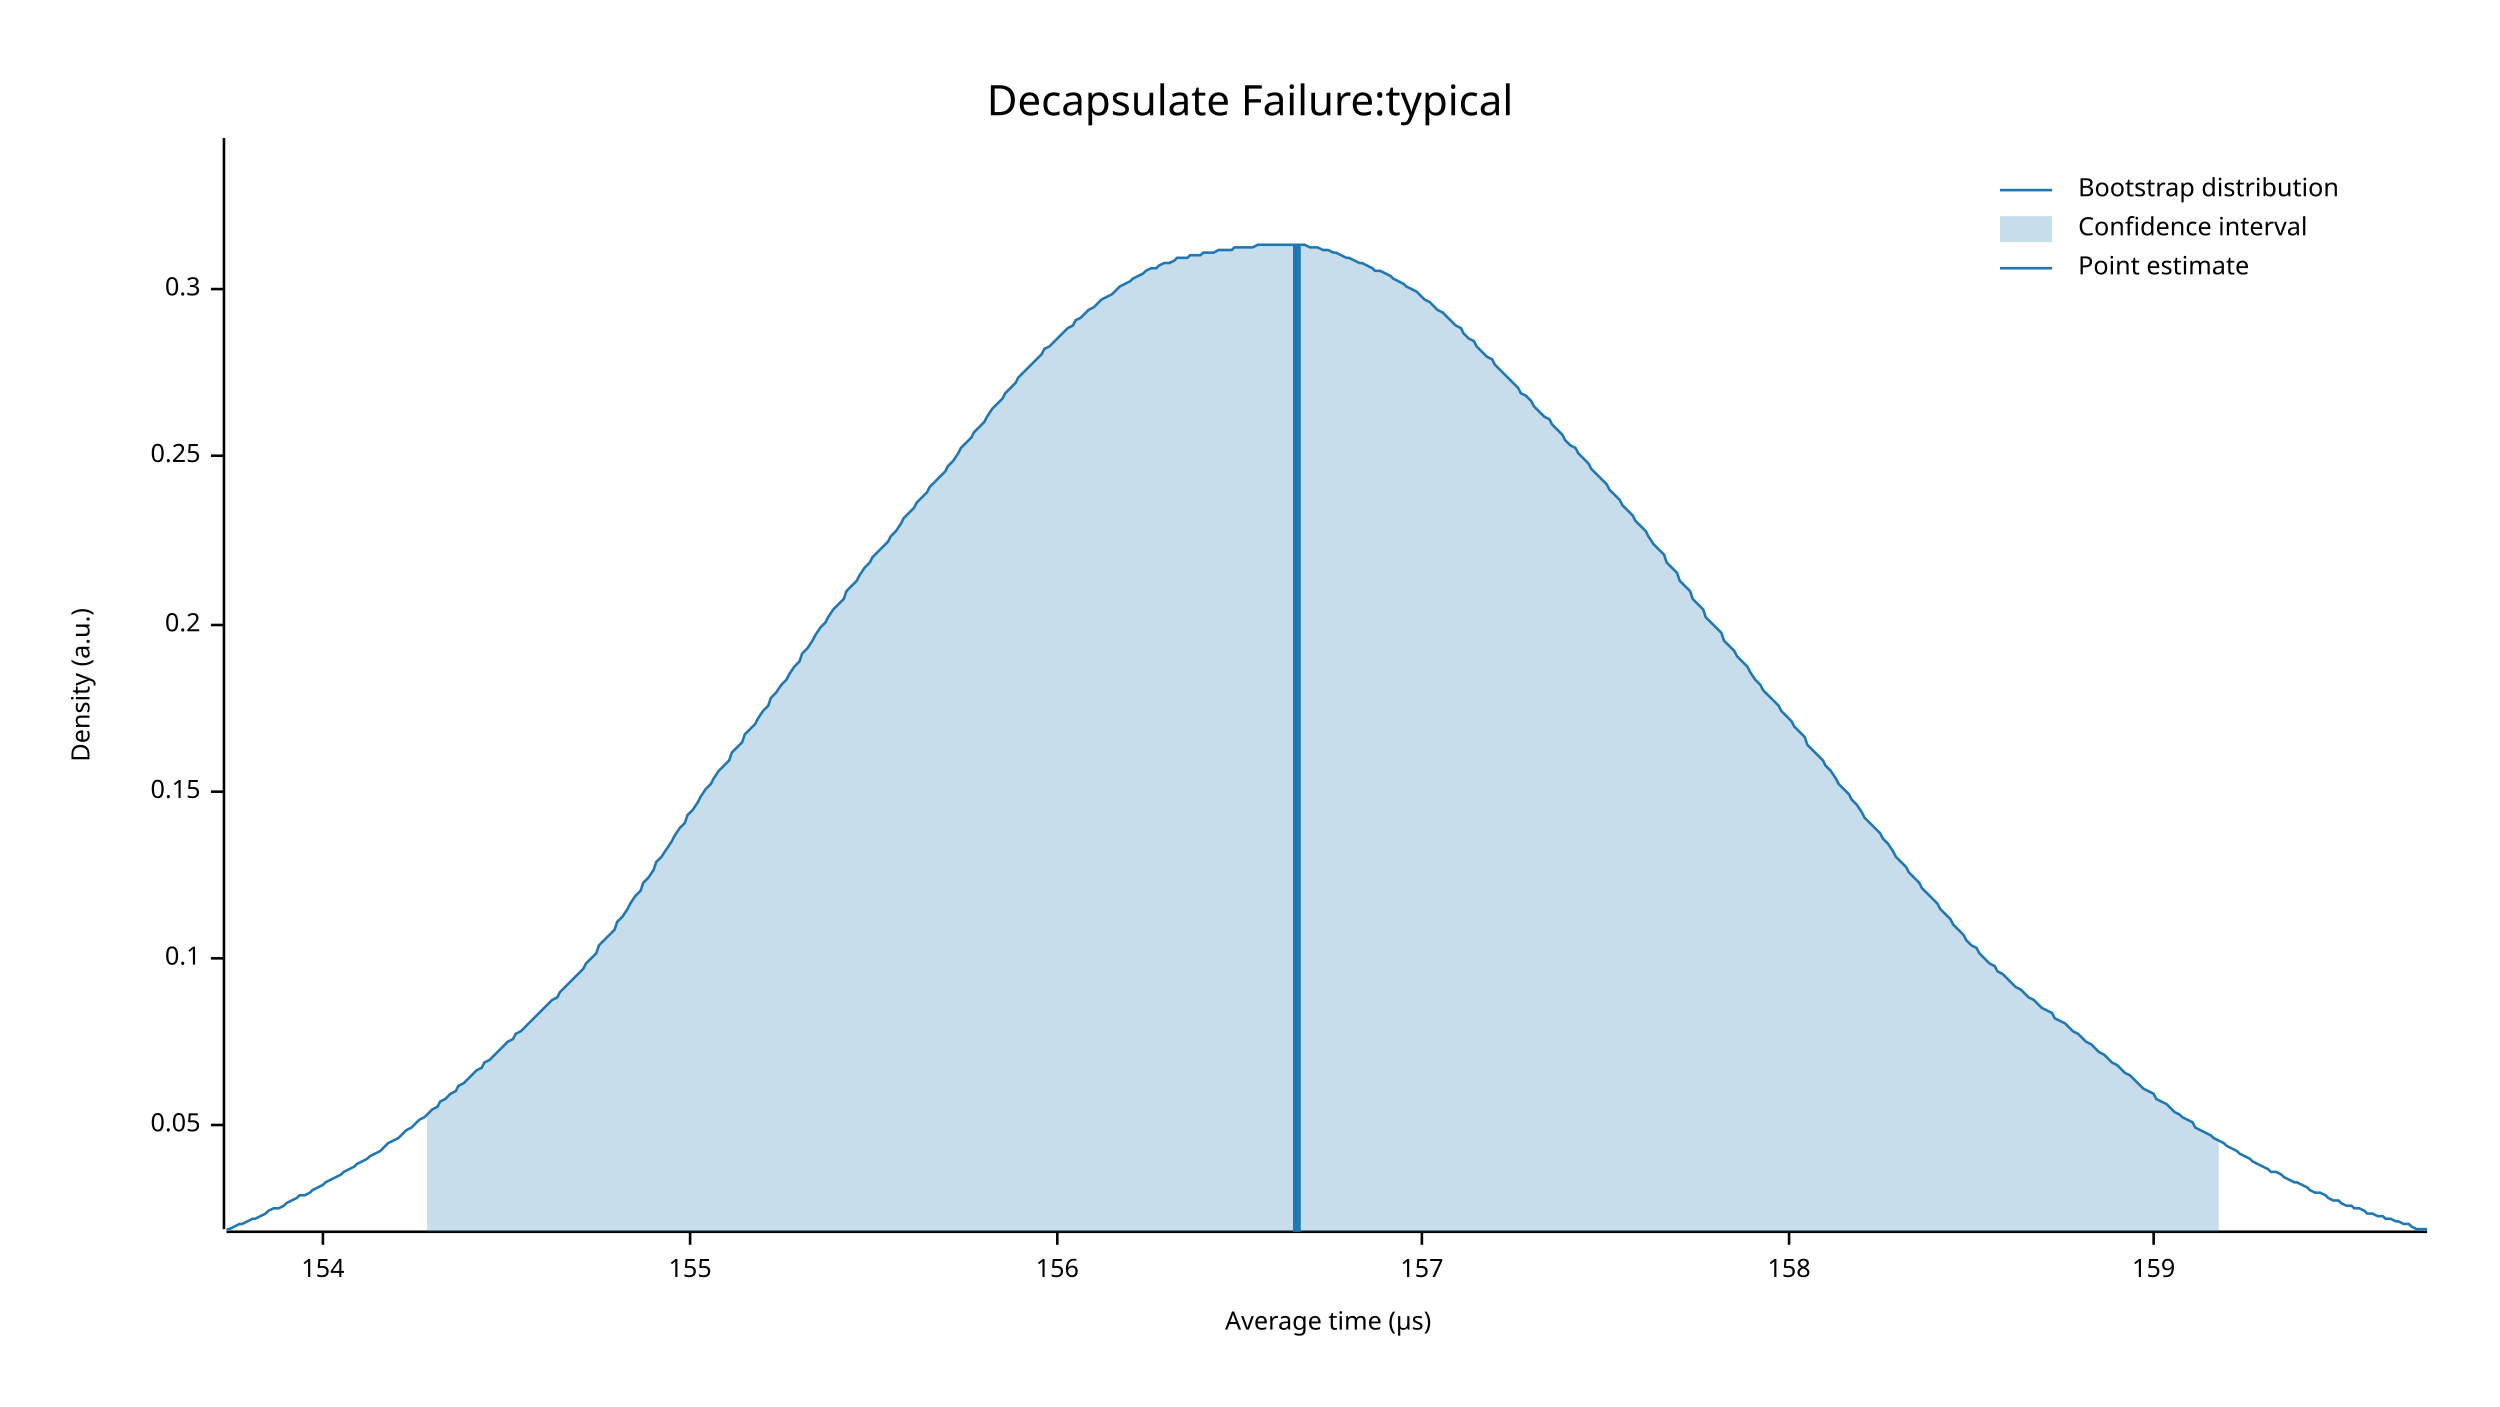
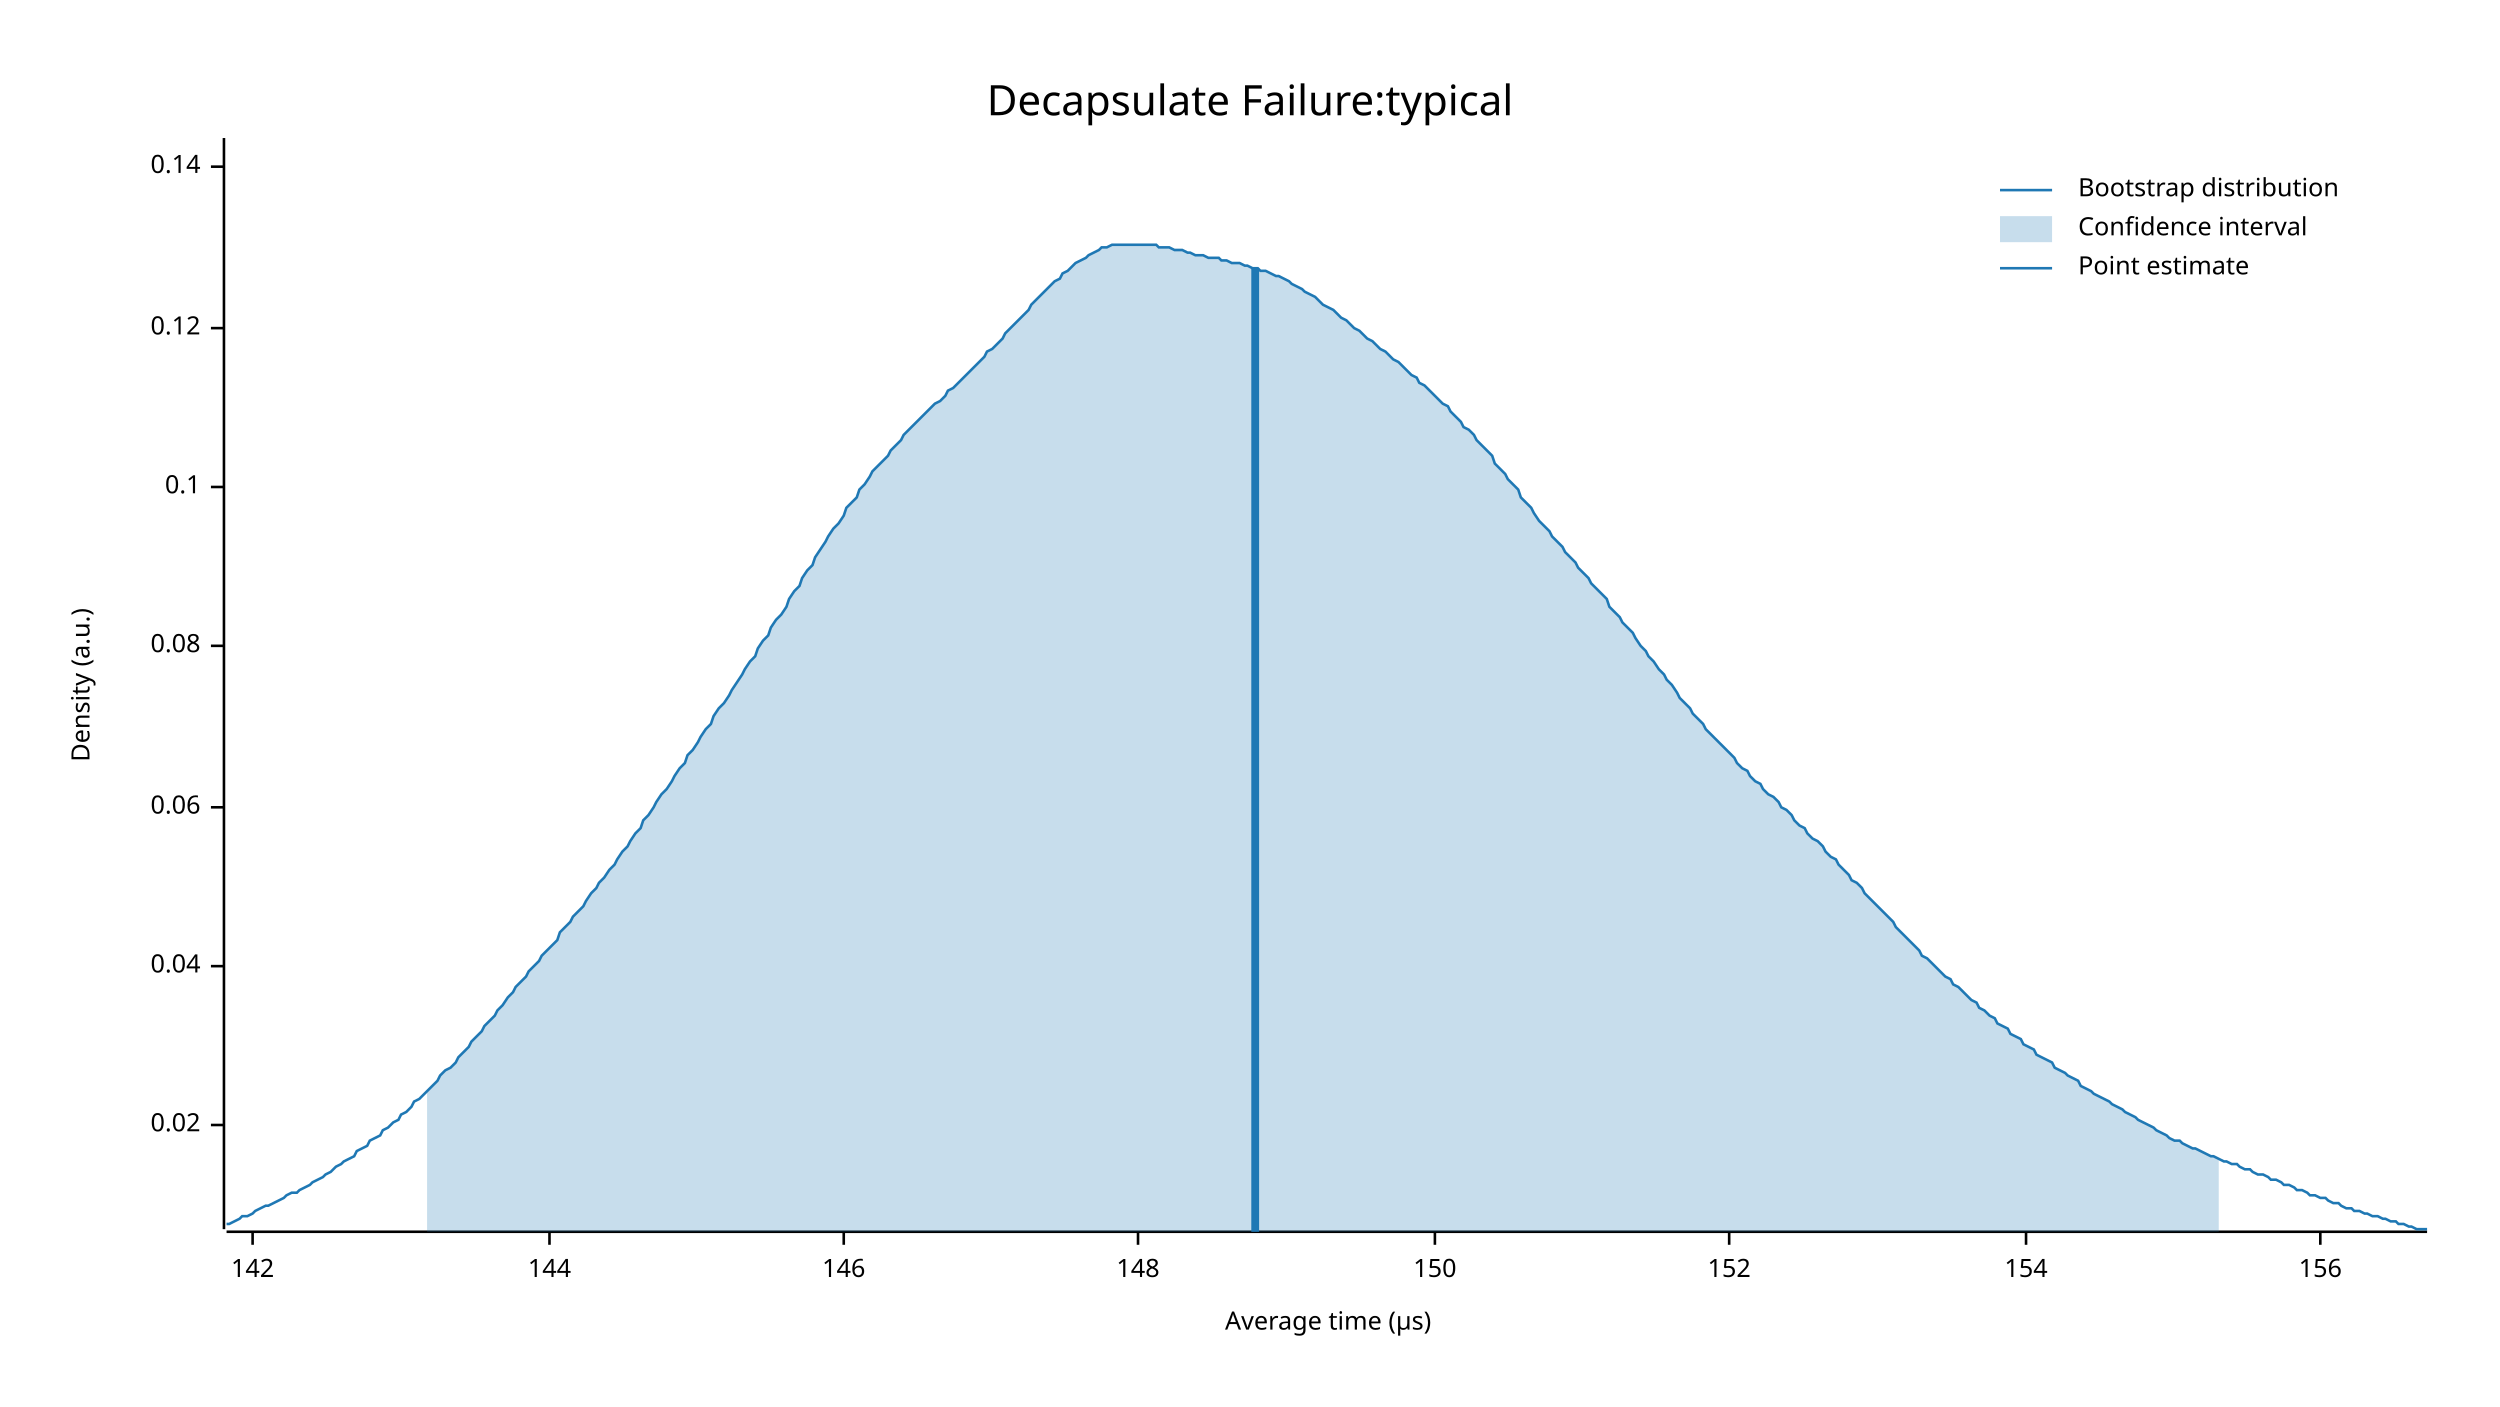
<svg xmlns="http://www.w3.org/2000/svg" width="960" height="540" viewBox="0 0 960 540">
  <text x="480" y="32" dy="0.76em" text-anchor="middle" font-family="sans-serif" font-size="16.129" opacity="1" fill="#000000">
Decapsulate Failure:typical
</text>
  <text x="27" y="263" dy="0.76em" text-anchor="middle" font-family="sans-serif" font-size="9.677" opacity="1" fill="#000000" transform="rotate(270, 27, 263)">
Density (a.u.)
</text>
  <text x="510" y="513" dy="-0.5ex" text-anchor="middle" font-family="sans-serif" font-size="9.677" opacity="1" fill="#000000">
Average time (µs)
</text>
  <polyline fill="none" opacity="1" stroke="#000000" stroke-width="1" points="86,53 86,472 " />
  <text x="77" y="432" dy="0.5ex" text-anchor="end" font-family="sans-serif" font-size="9.677" opacity="1" fill="#000000">
- 0.05
+ 0.02
</text>
  <polyline fill="none" opacity="1" stroke="#000000" stroke-width="1" points="81,432 86,432 " />
-   <text x="77" y="368" dy="0.5ex" text-anchor="end" font-family="sans-serif" font-size="9.677" opacity="1" fill="#000000">
+   <text x="77" y="371" dy="0.5ex" text-anchor="end" font-family="sans-serif" font-size="9.677" opacity="1" fill="#000000">
+ 0.04
+ </text>
+   <polyline fill="none" opacity="1" stroke="#000000" stroke-width="1" points="81,371 86,371 " />
+   <text x="77" y="310" dy="0.5ex" text-anchor="end" font-family="sans-serif" font-size="9.677" opacity="1" fill="#000000">
+ 0.06
+ </text>
+   <polyline fill="none" opacity="1" stroke="#000000" stroke-width="1" points="81,310 86,310 " />
+   <text x="77" y="248" dy="0.5ex" text-anchor="end" font-family="sans-serif" font-size="9.677" opacity="1" fill="#000000">
+ 0.08
+ </text>
+   <polyline fill="none" opacity="1" stroke="#000000" stroke-width="1" points="81,248 86,248 " />
+   <text x="77" y="187" dy="0.5ex" text-anchor="end" font-family="sans-serif" font-size="9.677" opacity="1" fill="#000000">
0.1
</text>
-   <polyline fill="none" opacity="1" stroke="#000000" stroke-width="1" points="81,368 86,368 " />
-   <text x="77" y="304" dy="0.5ex" text-anchor="end" font-family="sans-serif" font-size="9.677" opacity="1" fill="#000000">
- 0.15
+   <polyline fill="none" opacity="1" stroke="#000000" stroke-width="1" points="81,187 86,187 " />
+   <text x="77" y="126" dy="0.5ex" text-anchor="end" font-family="sans-serif" font-size="9.677" opacity="1" fill="#000000">
+ 0.12
</text>
-   <polyline fill="none" opacity="1" stroke="#000000" stroke-width="1" points="81,304 86,304 " />
-   <text x="77" y="240" dy="0.5ex" text-anchor="end" font-family="sans-serif" font-size="9.677" opacity="1" fill="#000000">
- 0.2
+   <polyline fill="none" opacity="1" stroke="#000000" stroke-width="1" points="81,126 86,126 " />
+   <text x="77" y="64" dy="0.5ex" text-anchor="end" font-family="sans-serif" font-size="9.677" opacity="1" fill="#000000">
+ 0.14
</text>
-   <polyline fill="none" opacity="1" stroke="#000000" stroke-width="1" points="81,240 86,240 " />
-   <text x="77" y="175" dy="0.5ex" text-anchor="end" font-family="sans-serif" font-size="9.677" opacity="1" fill="#000000">
- 0.25
+   <polyline fill="none" opacity="1" stroke="#000000" stroke-width="1" points="81,64 86,64 " />
+   <polyline fill="none" opacity="1" stroke="#000000" stroke-width="1" points="87,473 932,473 " />
+   <text x="97" y="483" dy="0.76em" text-anchor="middle" font-family="sans-serif" font-size="9.677" opacity="1" fill="#000000">
+ 142
</text>
-   <polyline fill="none" opacity="1" stroke="#000000" stroke-width="1" points="81,175 86,175 " />
-   <text x="77" y="111" dy="0.5ex" text-anchor="end" font-family="sans-serif" font-size="9.677" opacity="1" fill="#000000">
- 0.3
+   <polyline fill="none" opacity="1" stroke="#000000" stroke-width="1" points="97,473 97,478 " />
+   <text x="211" y="483" dy="0.76em" text-anchor="middle" font-family="sans-serif" font-size="9.677" opacity="1" fill="#000000">
+ 144
</text>
-   <polyline fill="none" opacity="1" stroke="#000000" stroke-width="1" points="81,111 86,111 " />
-   <polyline fill="none" opacity="1" stroke="#000000" stroke-width="1" points="87,473 932,473 " />
-   <text x="124" y="483" dy="0.76em" text-anchor="middle" font-family="sans-serif" font-size="9.677" opacity="1" fill="#000000">
+   <polyline fill="none" opacity="1" stroke="#000000" stroke-width="1" points="211,473 211,478 " />
+   <text x="324" y="483" dy="0.76em" text-anchor="middle" font-family="sans-serif" font-size="9.677" opacity="1" fill="#000000">
+ 146
+ </text>
+   <polyline fill="none" opacity="1" stroke="#000000" stroke-width="1" points="324,473 324,478 " />
+   <text x="437" y="483" dy="0.76em" text-anchor="middle" font-family="sans-serif" font-size="9.677" opacity="1" fill="#000000">
+ 148
+ </text>
+   <polyline fill="none" opacity="1" stroke="#000000" stroke-width="1" points="437,473 437,478 " />
+   <text x="551" y="483" dy="0.76em" text-anchor="middle" font-family="sans-serif" font-size="9.677" opacity="1" fill="#000000">
+ 150
+ </text>
+   <polyline fill="none" opacity="1" stroke="#000000" stroke-width="1" points="551,473 551,478 " />
+   <text x="664" y="483" dy="0.76em" text-anchor="middle" font-family="sans-serif" font-size="9.677" opacity="1" fill="#000000">
+ 152
+ </text>
+   <polyline fill="none" opacity="1" stroke="#000000" stroke-width="1" points="664,473 664,478 " />
+   <text x="778" y="483" dy="0.76em" text-anchor="middle" font-family="sans-serif" font-size="9.677" opacity="1" fill="#000000">
154
</text>
-   <polyline fill="none" opacity="1" stroke="#000000" stroke-width="1" points="124,473 124,478 " />
-   <text x="265" y="483" dy="0.76em" text-anchor="middle" font-family="sans-serif" font-size="9.677" opacity="1" fill="#000000">
- 155
- </text>
-   <polyline fill="none" opacity="1" stroke="#000000" stroke-width="1" points="265,473 265,478 " />
-   <text x="406" y="483" dy="0.76em" text-anchor="middle" font-family="sans-serif" font-size="9.677" opacity="1" fill="#000000">
+   <polyline fill="none" opacity="1" stroke="#000000" stroke-width="1" points="778,473 778,478 " />
+   <text x="891" y="483" dy="0.76em" text-anchor="middle" font-family="sans-serif" font-size="9.677" opacity="1" fill="#000000">
156
</text>
-   <polyline fill="none" opacity="1" stroke="#000000" stroke-width="1" points="406,473 406,478 " />
-   <text x="546" y="483" dy="0.76em" text-anchor="middle" font-family="sans-serif" font-size="9.677" opacity="1" fill="#000000">
- 157
- </text>
-   <polyline fill="none" opacity="1" stroke="#000000" stroke-width="1" points="546,473 546,478 " />
-   <text x="687" y="483" dy="0.76em" text-anchor="middle" font-family="sans-serif" font-size="9.677" opacity="1" fill="#000000">
- 158
- </text>
-   <polyline fill="none" opacity="1" stroke="#000000" stroke-width="1" points="687,473 687,478 " />
-   <text x="827" y="483" dy="0.76em" text-anchor="middle" font-family="sans-serif" font-size="9.677" opacity="1" fill="#000000">
- 159
- </text>
-   <polyline fill="none" opacity="1" stroke="#000000" stroke-width="1" points="827,473 827,478 " />
-   <polyline fill="none" opacity="1" stroke="#1F78B4" stroke-width="1" points="87,472 88,472 90,471 92,470 93,470 95,469 97,468 98,468 100,467 102,466 103,465 105,464 107,464 109,463 110,462 112,461 114,460 115,459 117,459 119,458 120,457 122,456 124,455 125,454 127,453 129,452 131,451 132,450 134,449 136,448 137,447 139,446 141,445 142,444 144,443 146,442 147,441 149,439 151,438 153,437 154,436 156,434 158,433 159,432 161,430 163,429 164,428 166,426 168,425 169,423 171,422 173,420 175,419 176,417 178,416 180,414 181,413 183,411 185,410 186,408 188,407 190,405 191,404 193,402 195,400 197,399 198,397 200,396 202,394 203,393 205,391 207,389 208,388 210,386 212,384 214,383 215,381 217,379 219,377 220,376 222,374 224,372 225,370 227,368 229,366 230,363 232,361 234,359 236,357 237,354 239,352 241,349 242,347 244,344 246,342 247,339 249,337 251,334 252,331 254,329 256,326 258,323 259,321 261,318 263,316 264,313 266,311 268,308 269,306 271,303 273,301 274,299 276,296 278,294 280,292 281,289 283,287 285,285 286,282 288,280 290,278 291,276 293,273 295,271 296,268 298,266 300,263 302,261 303,259 305,256 307,254 308,251 310,249 312,246 313,244 315,241 317,239 318,237 320,234 322,232 324,230 325,227 327,225 329,223 330,221 332,218 334,216 335,214 337,212 339,210 341,208 342,206 344,204 346,201 347,199 349,197 351,195 352,193 354,191 356,189 357,187 359,185 361,183 363,181 364,179 366,177 368,174 369,172 371,170 373,168 374,166 376,164 378,162 379,160 381,157 383,155 385,153 386,151 388,149 390,147 391,145 393,143 395,141 396,140 398,138 400,136 401,134 403,133 405,131 407,129 408,128 410,126 412,125 413,123 415,122 417,120 418,119 420,118 422,116 423,115 425,114 427,113 429,111 430,110 432,109 434,108 435,107 437,106 439,105 440,104 442,103 444,103 445,102 447,101 449,101 451,100 452,99 454,99 456,99 457,98 459,98 461,98 462,97 464,97 466,97 468,96 469,96 471,96 473,96 474,95 476,95 478,95 479,95 481,95 483,94 484,94 486,94 488,94 490,94 491,94 493,94 495,94 496,94 498,94 500,94 501,94 503,95 505,95 506,95 508,96 510,96 512,97 513,97 515,98 517,99 518,99 520,100 522,101 523,101 525,102 527,103 528,104 530,104 532,105 534,106 535,107 537,108 539,109 540,110 542,111 544,112 545,113 547,115 549,116 550,117 552,119 554,120 556,122 557,123 559,125 561,126 562,128 564,130 566,131 567,133 569,135 571,137 573,138 574,140 576,142 578,144 579,145 581,147 583,149 584,151 586,152 588,154 589,156 591,158 593,160 595,161 596,163 598,165 600,167 601,169 603,171 605,172 606,174 608,176 610,178 611,180 613,182 615,184 617,186 618,188 620,190 622,192 623,194 625,196 627,198 628,200 630,202 632,204 633,206 635,209 637,211 639,213 640,216 642,218 644,220 645,223 647,225 649,227 650,230 652,232 654,234 655,237 657,239 659,241 661,243 662,246 664,248 666,250 667,252 669,254 671,256 672,258 674,261 676,263 677,265 679,267 681,269 683,271 684,273 686,275 688,277 689,279 691,281 693,283 694,286 696,288 698,290 700,292 701,294 703,296 705,299 706,301 708,303 710,305 711,307 713,309 715,312 716,314 718,316 720,318 722,320 723,322 725,324 727,327 728,329 730,331 732,333 733,335 735,337 737,339 738,341 740,343 742,345 744,347 745,349 747,351 749,353 750,355 752,357 754,359 755,361 757,363 759,364 760,366 762,368 764,370 766,371 767,373 769,374 771,376 772,377 774,379 776,380 777,381 779,383 781,384 782,385 784,387 786,388 788,389 789,391 791,392 793,393 794,394 796,396 798,397 799,398 801,400 803,401 804,402 806,404 808,405 810,407 811,408 813,409 815,411 816,412 818,413 820,415 821,416 823,418 825,419 827,420 828,422 830,423 832,424 833,425 835,427 837,428 838,429 840,430 842,431 843,433 845,434 847,435 849,436 850,437 852,438 854,439 855,440 857,441 859,442 860,443 862,444 864,445 865,446 867,447 869,448 871,449 872,450 874,450 876,451 877,452 879,453 881,454 882,454 884,455 886,456 887,457 889,458 891,458 893,459 894,460 896,461 898,461 899,462 901,463 903,463 904,464 906,464 908,465 909,466 911,466 913,467 915,467 916,468 918,468 920,469 921,469 923,470 925,470 926,471 928,472 930,472 932,472 " />
-   <polygon opacity="0.25" fill="#1F78B4" points="164,428 166,426 168,425 169,423 171,422 173,420 175,419 176,417 178,416 180,414 181,413 183,411 185,410 186,408 188,407 190,405 191,404 193,402 195,400 197,399 198,397 200,396 202,394 203,393 205,391 207,389 208,388 210,386 212,384 214,383 215,381 217,379 219,377 220,376 222,374 224,372 225,370 227,368 229,366 230,363 232,361 234,359 236,357 237,354 239,352 241,349 242,347 244,344 246,342 247,339 249,337 251,334 252,331 254,329 256,326 258,323 259,321 261,318 263,316 264,313 266,311 268,308 269,306 271,303 273,301 274,299 276,296 278,294 280,292 281,289 283,287 285,285 286,282 288,280 290,278 291,276 293,273 295,271 296,268 298,266 300,263 302,261 303,259 305,256 307,254 308,251 310,249 312,246 313,244 315,241 317,239 318,237 320,234 322,232 324,230 325,227 327,225 329,223 330,221 332,218 334,216 335,214 337,212 339,210 341,208 342,206 344,204 346,201 347,199 349,197 351,195 352,193 354,191 356,189 357,187 359,185 361,183 363,181 364,179 366,177 368,174 369,172 371,170 373,168 374,166 376,164 378,162 379,160 381,157 383,155 385,153 386,151 388,149 390,147 391,145 393,143 395,141 396,140 398,138 400,136 401,134 403,133 405,131 407,129 408,128 410,126 412,125 413,123 415,122 417,120 418,119 420,118 422,116 423,115 425,114 427,113 429,111 430,110 432,109 434,108 435,107 437,106 439,105 440,104 442,103 444,103 445,102 447,101 449,101 451,100 452,99 454,99 456,99 457,98 459,98 461,98 462,97 464,97 466,97 468,96 469,96 471,96 473,96 474,95 476,95 478,95 479,95 481,95 483,94 484,94 486,94 488,94 490,94 491,94 493,94 495,94 496,94 498,94 500,94 501,94 503,95 505,95 506,95 508,96 510,96 512,97 513,97 515,98 517,99 518,99 520,100 522,101 523,101 525,102 527,103 528,104 530,104 532,105 534,106 535,107 537,108 539,109 540,110 542,111 544,112 545,113 547,115 549,116 550,117 552,119 554,120 556,122 557,123 559,125 561,126 562,128 564,130 566,131 567,133 569,135 571,137 573,138 574,140 576,142 578,144 579,145 581,147 583,149 584,151 586,152 588,154 589,156 591,158 593,160 595,161 596,163 598,165 600,167 601,169 603,171 605,172 606,174 608,176 610,178 611,180 613,182 615,184 617,186 618,188 620,190 622,192 623,194 625,196 627,198 628,200 630,202 632,204 633,206 635,209 637,211 639,213 640,216 642,218 644,220 645,223 647,225 649,227 650,230 652,232 654,234 655,237 657,239 659,241 661,243 662,246 664,248 666,250 667,252 669,254 671,256 672,258 674,261 676,263 677,265 679,267 681,269 683,271 684,273 686,275 688,277 689,279 691,281 693,283 694,286 696,288 698,290 700,292 701,294 703,296 705,299 706,301 708,303 710,305 711,307 713,309 715,312 716,314 718,316 720,318 722,320 723,322 725,324 727,327 728,329 730,331 732,333 733,335 735,337 737,339 738,341 740,343 742,345 744,347 745,349 747,351 749,353 750,355 752,357 754,359 755,361 757,363 759,364 760,366 762,368 764,370 766,371 767,373 769,374 771,376 772,377 774,379 776,380 777,381 779,383 781,384 782,385 784,387 786,388 788,389 789,391 791,392 793,393 794,394 796,396 798,397 799,398 801,400 803,401 804,402 806,404 808,405 810,407 811,408 813,409 815,411 816,412 818,413 820,415 821,416 823,418 825,419 827,420 828,422 830,423 832,424 833,425 835,427 837,428 838,429 840,430 842,431 843,433 845,434 847,435 849,436 850,437 852,438 852,473 164,473 " />
-   <polyline fill="none" opacity="1" stroke="#1F78B4" stroke-width="3" points="498,473 498,94 " />
+   <polyline fill="none" opacity="1" stroke="#000000" stroke-width="1" points="891,473 891,478 " />
+   <polyline fill="none" opacity="1" stroke="#1F78B4" stroke-width="1" points="87,470 88,470 90,469 92,468 93,467 95,467 97,466 98,465 100,464 102,463 103,463 105,462 107,461 109,460 110,459 112,458 114,458 115,457 117,456 119,455 120,454 122,453 124,452 125,451 127,450 129,448 131,447 132,446 134,445 136,444 137,442 139,441 141,440 142,438 144,437 146,436 147,434 149,433 151,431 153,430 154,428 156,427 158,425 159,423 161,422 163,420 164,419 166,417 168,415 169,413 171,411 173,410 175,408 176,406 178,404 180,402 181,400 183,398 185,396 186,394 188,392 190,390 191,388 193,386 195,383 197,381 198,379 200,377 202,375 203,373 205,371 207,369 208,367 210,365 212,363 214,361 215,358 217,356 219,354 220,352 222,350 224,348 225,346 227,343 229,341 230,339 232,337 234,334 236,332 237,330 239,327 241,325 242,323 244,320 246,318 247,315 249,313 251,310 252,308 254,305 256,303 258,300 259,298 261,295 263,293 264,290 266,288 268,285 269,283 271,280 273,278 274,275 276,272 278,270 280,267 281,265 283,262 285,259 286,257 288,254 290,252 291,249 293,246 295,244 296,241 298,238 300,236 302,233 303,230 305,227 307,225 308,222 310,219 312,217 313,214 315,211 317,208 318,206 320,203 322,201 324,198 325,195 327,193 329,191 330,188 332,186 334,183 335,181 337,179 339,177 341,175 342,173 344,171 346,169 347,167 349,165 351,163 352,162 354,160 356,158 357,157 359,155 361,154 363,152 364,150 366,149 368,147 369,146 371,144 373,142 374,141 376,139 378,137 379,135 381,134 383,132 385,130 386,128 388,126 390,124 391,123 393,121 395,119 396,117 398,115 400,113 401,112 403,110 405,108 407,107 408,105 410,104 412,102 413,101 415,100 417,99 418,98 420,97 422,96 423,95 425,95 427,94 429,94 430,94 432,94 434,94 435,94 437,94 439,94 440,94 442,94 444,94 445,95 447,95 449,95 451,96 452,96 454,96 456,97 457,97 459,98 461,98 462,98 464,99 466,99 468,99 469,100 471,100 473,101 474,101 476,101 478,102 479,102 481,103 483,103 484,104 486,104 488,105 490,106 491,106 493,107 495,108 496,109 498,110 500,111 501,112 503,113 505,114 506,115 508,117 510,118 512,119 513,120 515,122 517,123 518,124 520,126 522,127 523,128 525,130 527,131 528,132 530,134 532,135 534,137 535,138 537,139 539,141 540,142 542,144 544,145 545,147 547,148 549,150 550,151 552,153 554,155 556,156 557,158 559,160 561,162 562,164 564,165 566,167 567,169 569,171 571,173 573,175 574,178 576,180 578,182 579,184 581,186 583,188 584,191 586,193 588,195 589,197 591,200 593,202 595,204 596,206 598,208 600,210 601,212 603,214 605,216 606,218 608,220 610,222 611,224 613,226 615,228 617,230 618,233 620,235 622,237 623,239 625,241 627,243 628,245 630,248 632,250 633,252 635,254 637,257 639,259 640,261 642,263 644,266 645,268 647,270 649,272 650,274 652,276 654,278 655,280 657,282 659,284 661,286 662,287 664,289 666,291 667,293 669,295 671,296 672,298 674,300 676,301 677,303 679,305 681,306 683,308 684,310 686,311 688,313 689,315 691,317 693,318 694,320 696,322 698,323 700,325 701,327 703,329 705,330 706,332 708,334 710,336 711,338 713,339 715,341 716,343 718,345 720,347 722,349 723,350 725,352 727,354 728,356 730,358 732,360 733,361 735,363 737,365 738,367 740,368 742,370 744,372 745,373 747,375 749,376 750,378 752,379 754,381 755,382 757,384 759,385 760,387 762,388 764,390 766,391 767,393 769,394 771,395 772,397 774,398 776,399 777,401 779,402 781,403 782,405 784,406 786,407 788,408 789,410 791,411 793,412 794,413 796,414 798,415 799,417 801,418 803,419 804,420 806,421 808,422 810,423 811,424 813,425 815,426 816,427 818,428 820,429 821,430 823,431 825,432 827,433 828,434 830,435 832,436 833,437 835,438 837,438 838,439 840,440 842,441 843,441 845,442 847,443 849,444 850,444 852,445 854,446 855,446 857,447 859,447 860,448 862,449 864,449 865,450 867,451 869,451 871,452 872,453 874,453 876,454 877,455 879,455 881,456 882,457 884,457 886,458 887,459 889,459 891,460 893,460 894,461 896,462 898,462 899,463 901,464 903,464 904,465 906,465 908,466 909,466 911,467 913,467 915,468 916,468 918,469 920,469 921,470 923,470 925,471 926,471 928,472 930,472 932,472 " />
+   <polygon opacity="0.25" fill="#1F78B4" points="164,419 166,417 168,415 169,413 171,411 173,410 175,408 176,406 178,404 180,402 181,400 183,398 185,396 186,394 188,392 190,390 191,388 193,386 195,383 197,381 198,379 200,377 202,375 203,373 205,371 207,369 208,367 210,365 212,363 214,361 215,358 217,356 219,354 220,352 222,350 224,348 225,346 227,343 229,341 230,339 232,337 234,334 236,332 237,330 239,327 241,325 242,323 244,320 246,318 247,315 249,313 251,310 252,308 254,305 256,303 258,300 259,298 261,295 263,293 264,290 266,288 268,285 269,283 271,280 273,278 274,275 276,272 278,270 280,267 281,265 283,262 285,259 286,257 288,254 290,252 291,249 293,246 295,244 296,241 298,238 300,236 302,233 303,230 305,227 307,225 308,222 310,219 312,217 313,214 315,211 317,208 318,206 320,203 322,201 324,198 325,195 327,193 329,191 330,188 332,186 334,183 335,181 337,179 339,177 341,175 342,173 344,171 346,169 347,167 349,165 351,163 352,162 354,160 356,158 357,157 359,155 361,154 363,152 364,150 366,149 368,147 369,146 371,144 373,142 374,141 376,139 378,137 379,135 381,134 383,132 385,130 386,128 388,126 390,124 391,123 393,121 395,119 396,117 398,115 400,113 401,112 403,110 405,108 407,107 408,105 410,104 412,102 413,101 415,100 417,99 418,98 420,97 422,96 423,95 425,95 427,94 429,94 430,94 432,94 434,94 435,94 437,94 439,94 440,94 442,94 444,94 445,95 447,95 449,95 451,96 452,96 454,96 456,97 457,97 459,98 461,98 462,98 464,99 466,99 468,99 469,100 471,100 473,101 474,101 476,101 478,102 479,102 481,103 483,103 484,104 486,104 488,105 490,106 491,106 493,107 495,108 496,109 498,110 500,111 501,112 503,113 505,114 506,115 508,117 510,118 512,119 513,120 515,122 517,123 518,124 520,126 522,127 523,128 525,130 527,131 528,132 530,134 532,135 534,137 535,138 537,139 539,141 540,142 542,144 544,145 545,147 547,148 549,150 550,151 552,153 554,155 556,156 557,158 559,160 561,162 562,164 564,165 566,167 567,169 569,171 571,173 573,175 574,178 576,180 578,182 579,184 581,186 583,188 584,191 586,193 588,195 589,197 591,200 593,202 595,204 596,206 598,208 600,210 601,212 603,214 605,216 606,218 608,220 610,222 611,224 613,226 615,228 617,230 618,233 620,235 622,237 623,239 625,241 627,243 628,245 630,248 632,250 633,252 635,254 637,257 639,259 640,261 642,263 644,266 645,268 647,270 649,272 650,274 652,276 654,278 655,280 657,282 659,284 661,286 662,287 664,289 666,291 667,293 669,295 671,296 672,298 674,300 676,301 677,303 679,305 681,306 683,308 684,310 686,311 688,313 689,315 691,317 693,318 694,320 696,322 698,323 700,325 701,327 703,329 705,330 706,332 708,334 710,336 711,338 713,339 715,341 716,343 718,345 720,347 722,349 723,350 725,352 727,354 728,356 730,358 732,360 733,361 735,363 737,365 738,367 740,368 742,370 744,372 745,373 747,375 749,376 750,378 752,379 754,381 755,382 757,384 759,385 760,387 762,388 764,390 766,391 767,393 769,394 771,395 772,397 774,398 776,399 777,401 779,402 781,403 782,405 784,406 786,407 788,408 789,410 791,411 793,412 794,413 796,414 798,415 799,417 801,418 803,419 804,420 806,421 808,422 810,423 811,424 813,425 815,426 816,427 818,428 820,429 821,430 823,431 825,432 827,433 828,434 830,435 832,436 833,437 835,438 837,438 838,439 840,440 842,441 843,441 845,442 847,443 849,444 850,444 852,445 852,473 164,473 " />
+   <polyline fill="none" opacity="1" stroke="#1F78B4" stroke-width="3" points="482,473 482,103 " />
  <text x="798" y="68" dy="0.76em" text-anchor="start" font-family="sans-serif" font-size="9.677" opacity="1" fill="#000000">
Bootstrap distribution
</text>
  <text x="798" y="83" dy="0.76em" text-anchor="start" font-family="sans-serif" font-size="9.677" opacity="1" fill="#000000">
Confidence interval
</text>
  <text x="798" y="98" dy="0.76em" text-anchor="start" font-family="sans-serif" font-size="9.677" opacity="1" fill="#000000">
Point estimate
</text>
  <polyline fill="none" opacity="1" stroke="#1F78B4" stroke-width="1" points="768,73 788,73 " />
  <rect x="768" y="83" width="20" height="10" opacity="0.25" fill="#1F78B4" stroke="none" />
  <polyline fill="none" opacity="1" stroke="#1F78B4" stroke-width="1" points="768,103 788,103 " />
</svg>
